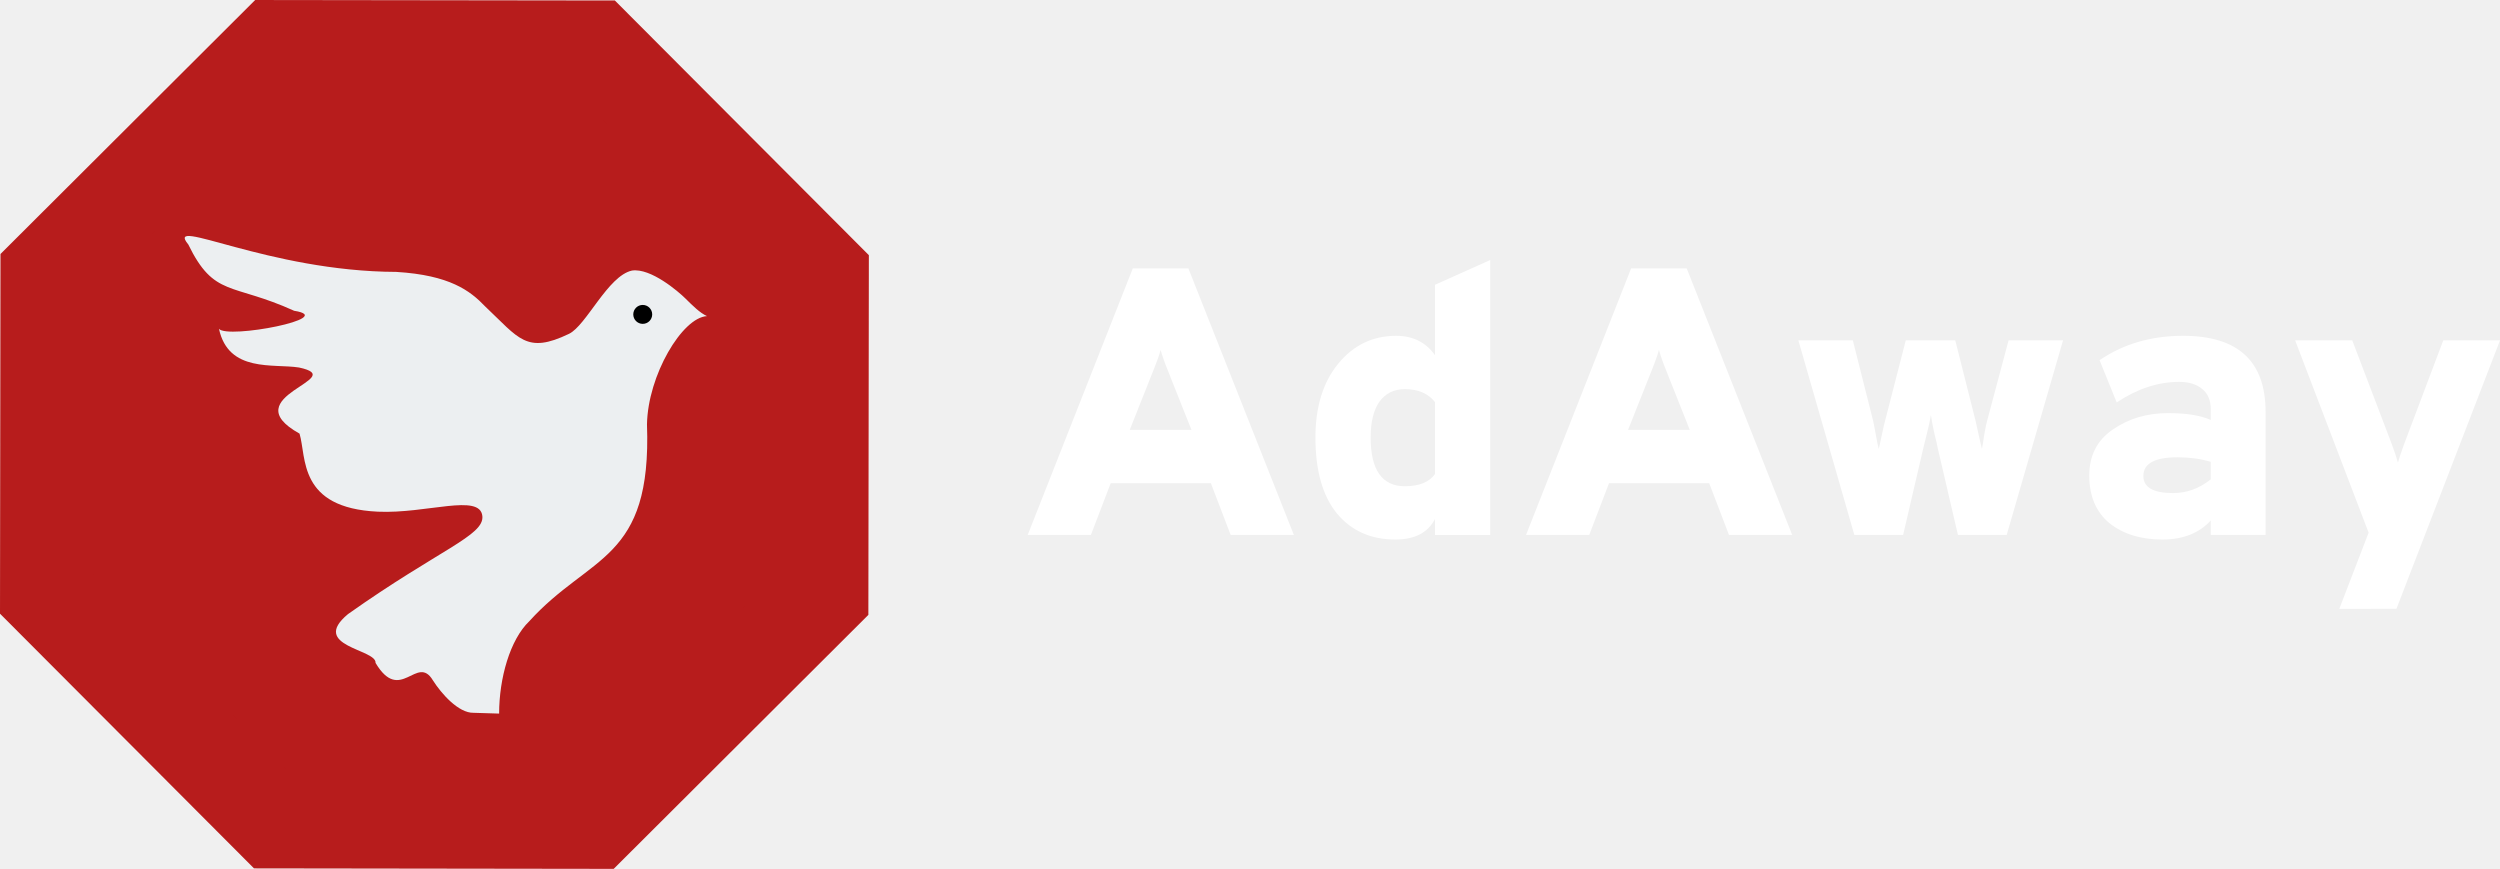
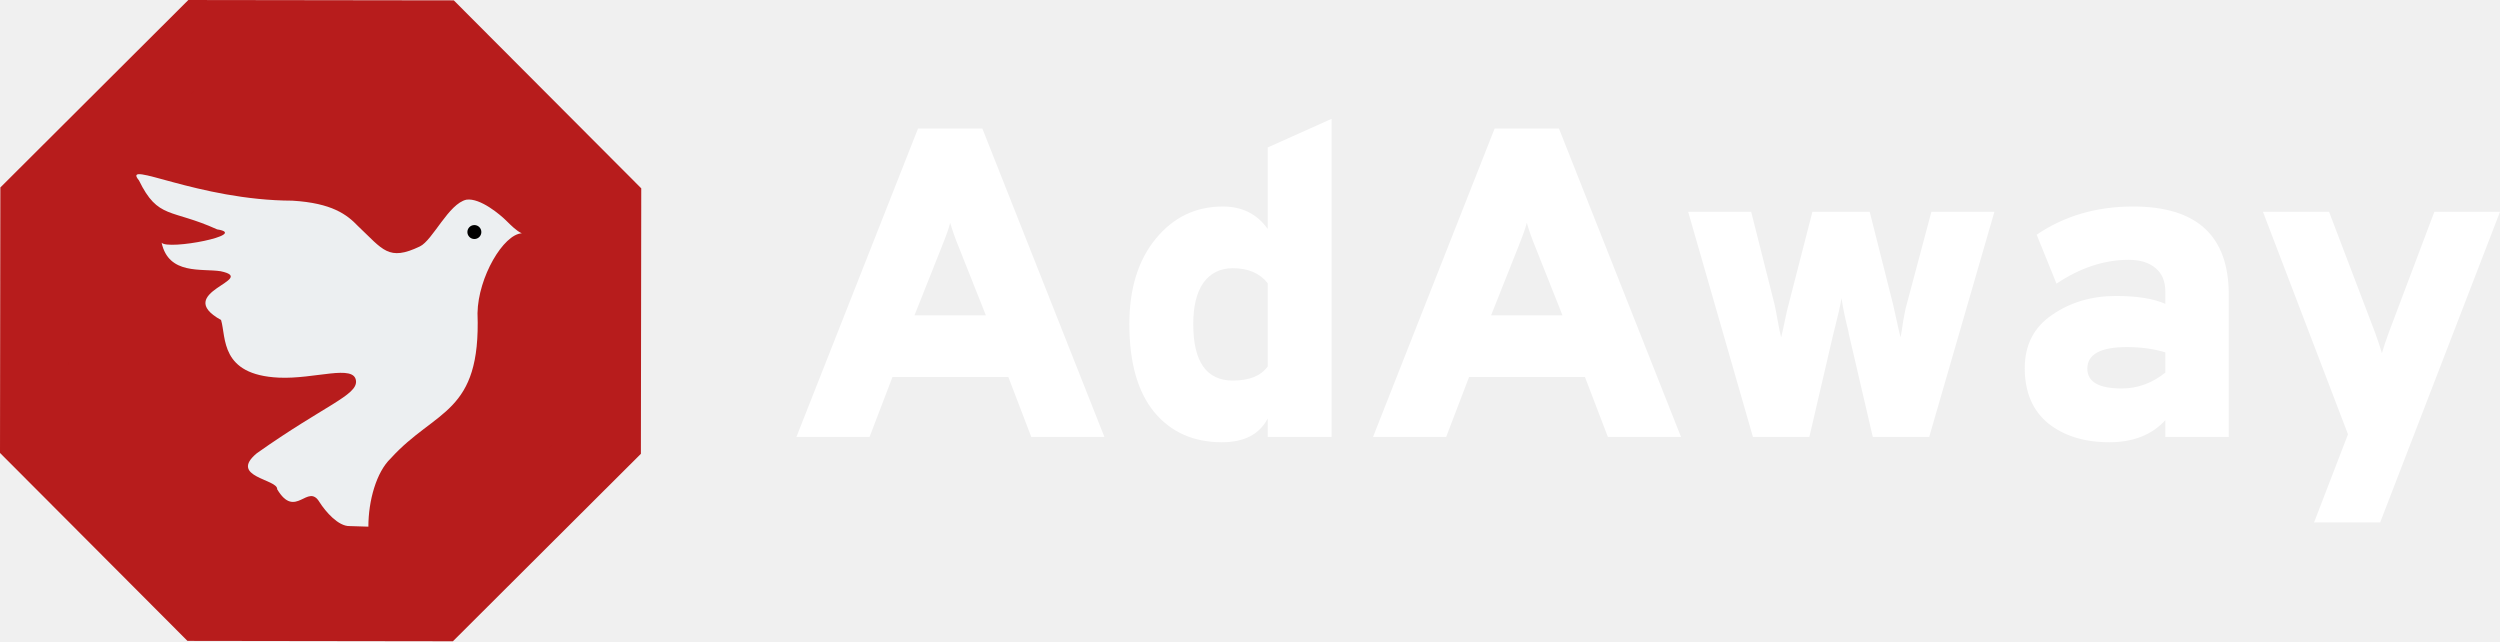
- <svg xmlns="http://www.w3.org/2000/svg" xmlns:xlink="http://www.w3.org/1999/xlink" width="213.055" height="74.046" id="svg2" version="1.1">
+ <svg xmlns="http://www.w3.org/2000/svg" xmlns:xlink="http://www.w3.org/1999/xlink" width="288.675" height="74.046" id="svg2" version="1.1">
  <defs id="defs4">
    <linearGradient id="linearGradient4354">
      <stop style="stop-color:#828282;stop-opacity:1;" offset="0" id="stop4356" />
      <stop style="stop-color:#919191;stop-opacity:1;" offset="1" id="stop4358" />
    </linearGradient>
    <linearGradient id="linearGradient4346">
      <stop style="stop-color:#828282;stop-opacity:1;" offset="0" id="stop4348" />
      <stop style="stop-color:#000000;stop-opacity:0;" offset="1" id="stop4350" />
    </linearGradient>
    <linearGradient id="linearGradient4321">
      <stop style="stop-color:#828282;stop-opacity:1;" offset="0" id="stop4323" />
      <stop style="stop-color:#919191;stop-opacity:1;" offset="1" id="stop4325" />
    </linearGradient>
    <filter id="filter7799" style="color-interpolation-filters:sRGB">
      <feGaussianBlur id="feGaussianBlur7801" stdDeviation="4" result="result8" />
      <feOffset id="feOffset7803" dx="4" dy="4" result="result11" />
      <feComposite id="feComposite7805" in2="result11" result="result6" in="SourceGraphic" operator="in" />
      <feFlood id="feFlood7807" result="result10" in="result6" flood-opacity="1" flood-color="rgb(0,0,0)" />
      <feBlend id="feBlend7809" in2="result10" mode="normal" in="result6" result="result12" />
      <feComposite id="feComposite7811" in2="SourceGraphic" result="result2" operator="in" />
    </filter>
    <linearGradient xlink:href="#linearGradient7845" id="linearGradient7866" gradientUnits="userSpaceOnUse" x1="42.704" y1="1017.292" x2="60.975" y2="1027.862" />
    <linearGradient id="linearGradient7845">
      <stop id="stop7847" offset="0" style="stop-color:#e3e4e3;stop-opacity:1;" />
      <stop style="stop-color:#ffffff;stop-opacity:1;" offset="0.337" id="stop7855" />
      <stop style="stop-color:#ffffff;stop-opacity:1;" offset="0.779" id="stop7851" />
      <stop id="stop7853" offset="1" style="stop-color:#eeeeee;stop-opacity:1;" />
    </linearGradient>
    <linearGradient xlink:href="#linearGradient4321" id="linearGradient4327" x1="-138.332" y1="986.015" x2="388.771" y2="764.123" gradientUnits="userSpaceOnUse" gradientTransform="matrix(0.06177898,0,0,0.06177898,-28.36893,961.0096)" />
    <linearGradient xlink:href="#linearGradient4354" id="linearGradient4360" x1="19.386" y1="1052.952" x2="42.777" y2="1029.108" gradientUnits="userSpaceOnUse" />
    <linearGradient xlink:href="#linearGradient4354" id="linearGradient4362" gradientUnits="userSpaceOnUse" x1="19.386" y1="1052.952" x2="42.777" y2="1029.108" />
    <linearGradient xlink:href="#linearGradient4354" id="linearGradient4364" gradientUnits="userSpaceOnUse" x1="19.386" y1="1052.952" x2="42.777" y2="1029.108" />
    <linearGradient xlink:href="#linearGradient4354" id="linearGradient4366" gradientUnits="userSpaceOnUse" x1="19.386" y1="1052.952" x2="42.777" y2="1029.108" />
    <linearGradient xlink:href="#linearGradient4354" id="linearGradient4373" gradientUnits="userSpaceOnUse" x1="19.386" y1="1052.952" x2="42.777" y2="1029.108" gradientTransform="matrix(0.5335949,0,0,0.5335949,-28.87404,477.5758)" />
    <linearGradient xlink:href="#linearGradient4263" id="linearGradient3904" x1="-23.4" y1="8.182" x2="8.147" y2="-0.75" gradientUnits="userSpaceOnUse" />
    <linearGradient id="linearGradient4263">
      <stop style="stop-color:#bfbfbf;stop-opacity:1;" offset="0" id="stop4265" />
      <stop style="stop-color:#ffffff;stop-opacity:1;" offset="1" id="stop4267" />
    </linearGradient>
    <radialGradient xlink:href="#linearGradient4263" id="radialGradient3878" gradientUnits="userSpaceOnUse" gradientTransform="matrix(1.161721,0,0,1.049845,-2.695597,978.4153)" cx="33.772" cy="40.636" fx="33.772" fy="40.636" r="17.498" />
    <linearGradient id="linearGradient3252">
      <stop style="stop-color:#bfbfbf;stop-opacity:1;" offset="0" id="stop3254" />
      <stop style="stop-color:#ffffff;stop-opacity:1;" offset="1" id="stop3256" />
    </linearGradient>
    <linearGradient xlink:href="#linearGradient3906" id="linearGradient3037" gradientUnits="userSpaceOnUse" gradientTransform="matrix(0.02851737,0,0,0.02851737,0.3967027,1017.515)" x1="266.694" y1="164.762" x2="414.934" y2="619.088" />
    <linearGradient id="linearGradient3906">
      <stop style="stop-color:#ffffff;stop-opacity:0;" offset="0" id="stop3908" />
      <stop style="stop-color:#ffffff;stop-opacity:1;" offset="0.359" id="stop3910" />
      <stop style="stop-color:#ffffff;stop-opacity:0.433;" offset="0.884" id="stop3912" />
      <stop style="stop-color:#ffffff;stop-opacity:0;" offset="1" id="stop3914" />
    </linearGradient>
    <linearGradient xlink:href="#linearGradient4321" id="linearGradient4104" x1="-22.431" y1="8.182" x2="43.138" y2="8.182" gradientUnits="userSpaceOnUse" />
    <linearGradient xlink:href="#linearGradient4321" id="linearGradient4005" gradientUnits="userSpaceOnUse" x1="-22.431" y1="8.182" x2="43.138" y2="8.182" />
  </defs>
  <g id="layer1" transform="translate(-0.5189674,-945.2096)">
    <g id="g3812" style="fill-rule:evenodd" />
    <g id="g935" transform="matrix(3.17406,0,0,3.17406,-0.5467785,-2297.72)">
      <path transform="matrix(0.3257322,0.00925099,-0.00925099,0.3257322,8.703245,1030.601)" d="M 24.441,39.752 -2.008,40.466 -21.216,22.27 -21.931,-4.18 -3.734,-23.387 22.715,-24.102 41.923,-5.905 42.638,20.544 Z" id="path3852-5" style="fill:#b71c1c;fill-opacity:1;stroke:#b71c1c;stroke-width:7.672;stroke-linecap:round;stroke-linejoin:miter;stroke-miterlimit:4;stroke-dasharray:none;stroke-dashoffset:0;stroke-opacity:1" />
      <rect height="21.908" id="rect2383" style="fill:none;stroke:none" width="21.908" x="1.193" y="1022.066" />
      <path id="path4253" d="m 5.388,1028.257 c -0.642,-0.779 2.14,0.729 5.588,0.741 1.439,0.088 1.983,0.505 2.387,0.928 0.906,0.854 1.103,1.287 2.25,0.735 0.467,-0.225 1.042,-1.556 1.691,-1.699 0.506,-0.074 1.247,0.564 1.433,0.748 0.203,0.2 0.387,0.386 0.581,0.475 -0.665,0.036 -1.587,1.588 -1.611,2.906 0.133,3.685 -1.526,3.482 -3.158,5.284 -0.52,0.496 -0.812,1.534 -0.812,2.482 l -0.685,-0.021 c -0.406,0.011 -0.87,-0.519 -1.094,-0.873 -0.429,-0.715 -0.872,0.654 -1.539,-0.467 0.031,-0.371 -1.781,-0.444 -0.74,-1.31 2.459,-1.74 3.659,-2.107 3.608,-2.631 -0.061,-0.62 -1.502,-0.059 -2.804,-0.119 -2.151,-0.099 -1.914,-1.462 -2.105,-2.096 -1.806,-1.005 1.388,-1.478 -0.014,-1.775 -0.685,-0.109 -1.894,0.146 -2.149,-1.039 0.229,0.283 3.227,-0.296 2.019,-0.484 -1.677,-0.761 -2.148,-0.353 -2.844,-1.783 z" style="fill:#eceff1;fill-opacity:1;fill-rule:nonzero;stroke:none" />
      <circle r="0.254" cy="1030.139" cx="17.593" id="path929" style="opacity:1;fill:#000000;fill-opacity:1;stroke:none;stroke-width:1.239;stroke-linecap:square;stroke-linejoin:miter;stroke-miterlimit:4;stroke-dasharray:none;stroke-opacity:1;paint-order:markers stroke fill" />
    </g>
-     <g aria-label="AdAway" style="font-style:normal;font-variant:normal;font-weight:900;font-stretch:normal;font-size:32.453px;line-height:1.25;font-family:Overpass;-inkscape-font-specification:'Overpass Heavy';text-align:start;text-anchor:start;opacity:1;fill:#ffffff;fill-opacity:1;stroke:none;stroke-width:2.704;stroke-linecap:square;stroke-linejoin:miter;stroke-miterlimit:4;stroke-dasharray:none;stroke-opacity:1;paint-order:markers stroke fill" id="text958">
+     <g aria-label="AdAway" style="font-style:normal;font-variant:normal;font-weight:900;font-stretch:normal;font-size:32.453px;line-height:1.25;font-family:Overpass;-inkscape-font-specification:'Overpass Heavy';text-align:start;text-anchor:start;opacity:1;fill:#ffffff;fill-opacity:1;stroke:none;stroke-width:2.704;stroke-linecap:square;stroke-linejoin:miter;stroke-miterlimit:4;stroke-dasharray:none;stroke-opacity:1;paint-order:markers stroke fill" id="text958" transform="matrix(1.567776,0,0,1.567776,-45.64202,-557.6882)">
      <path d="m 105.399,990.8 -1.688,-4.414 h -8.535 l -1.688,4.414 h -5.387 l 8.957,-22.717 h 4.738 l 8.99,22.717 z m -3.343,-8.957 -1.947,-4.9 q -0.454,-1.103 -0.682,-1.915 -0.13,0.552 -0.682,1.915 l -1.947,4.9 z" style="fill:#ffffff;stroke-width:2.704" id="path979" />
      <path d="m 119.438,991.19 q -3.148,0 -4.998,-2.239 -1.817,-2.239 -1.817,-6.458 0,-3.927 1.947,-6.296 1.947,-2.369 4.933,-2.369 2.142,0 3.31,1.655 v -6.004 l 4.706,-2.109 v 23.431 h -4.706 v -1.363 q -0.909,1.752 -3.375,1.752 z m 0.811,-4.543 q 1.817,0 2.564,-1.038 v -6.134 q -0.876,-1.103 -2.564,-1.103 -1.395,0 -2.174,1.071 -0.746,1.071 -0.746,3.051 0,4.154 2.921,4.154 z" style="fill:#ffffff;stroke-width:2.704" id="path981" />
      <path d="m 147.867,990.8 -1.688,-4.414 h -8.535 l -1.688,4.414 h -5.387 l 8.957,-22.717 h 4.738 l 8.99,22.717 z m -3.343,-8.957 -1.947,-4.9 q -0.454,-1.103 -0.682,-1.915 -0.13,0.552 -0.682,1.915 l -1.947,4.9 z" style="fill:#ffffff;stroke-width:2.704" id="path983" />
      <path d="m 158.551,990.8 -4.771,-16.584 h 4.641 l 1.72,6.815 q 0.065,0.26 0.227,1.168 0.162,0.909 0.26,1.266 0.065,-0.227 0.26,-1.168 0.195,-0.941 0.292,-1.266 l 1.752,-6.815 h 4.219 l 1.72,6.815 q 0.065,0.26 0.26,1.168 0.195,0.909 0.292,1.266 0.065,-0.292 0.195,-1.201 0.162,-0.941 0.26,-1.233 l 1.817,-6.815 h 4.641 l -4.803,16.584 h -4.154 l -1.752,-7.529 q 0,-0.097 -0.26,-1.136 -0.227,-1.038 -0.292,-1.558 -0.065,0.389 -0.195,0.974 -0.13,0.552 -0.26,1.071 -0.13,0.519 -0.162,0.649 l -1.752,7.529 z" style="fill:#ffffff;stroke-width:2.704" id="path985" />
      <path d="m 188.924,990.8 v -1.233 q -1.493,1.623 -4.122,1.623 -2.759,0 -4.511,-1.395 -1.72,-1.428 -1.72,-4.057 0,-2.564 2.012,-3.927 2.012,-1.395 4.706,-1.395 2.337,0 3.635,0.584 v -0.909 q 0,-1.136 -0.714,-1.72 -0.714,-0.617 -1.98,-0.617 -2.694,0 -5.322,1.752 l -1.46,-3.602 q 3.051,-2.077 7.107,-2.077 7.042,0 7.042,6.491 v 10.482 z m -3.213,-3.57 q 1.752,0 3.213,-1.168 v -1.493 q -1.298,-0.389 -2.823,-0.389 -2.921,0 -2.921,1.59 0,1.46 2.531,1.46 z" style="fill:#ffffff;stroke-width:2.704" id="path987" />
      <path d="m 199.879,997.096 2.499,-6.491 -6.263,-16.389 h 4.868 l 3.375,8.86 q 0.357,0.974 0.519,1.558 0.162,-0.584 0.519,-1.558 l 3.343,-8.86 h 4.836 l -8.827,22.879 z" style="fill:#ffffff;stroke-width:2.704" id="path989" />
    </g>
  </g>
</svg>
